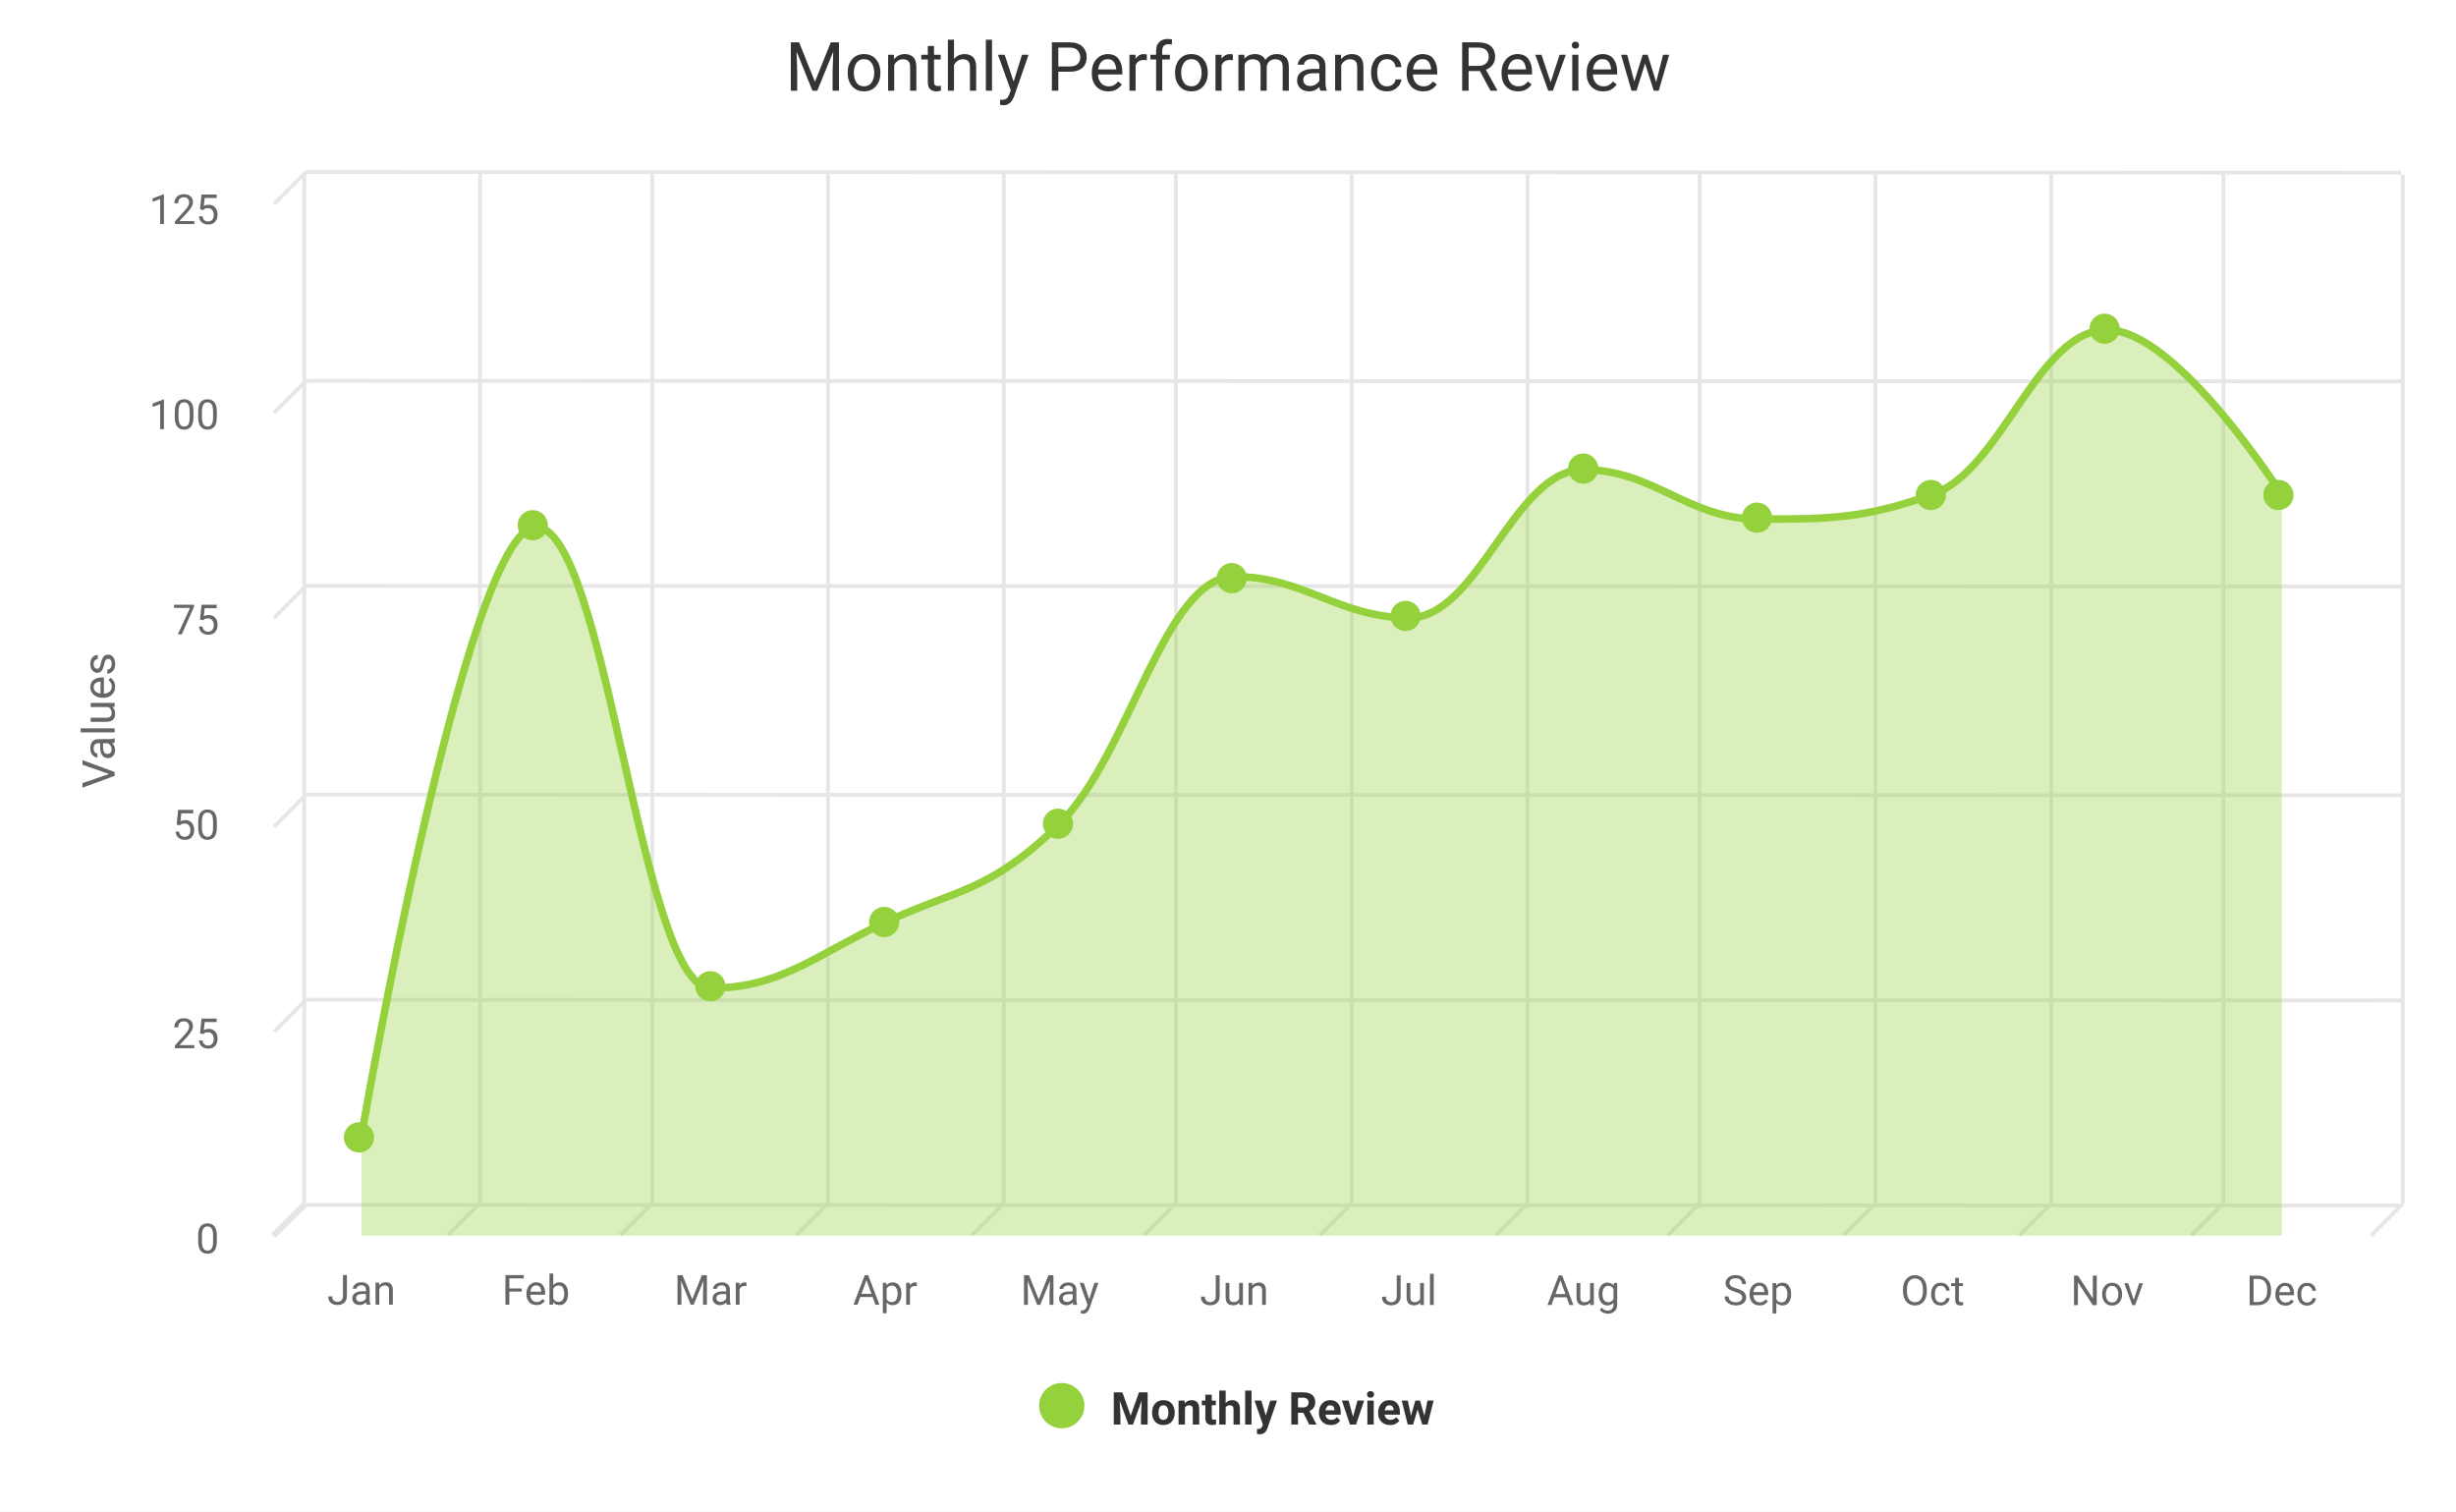
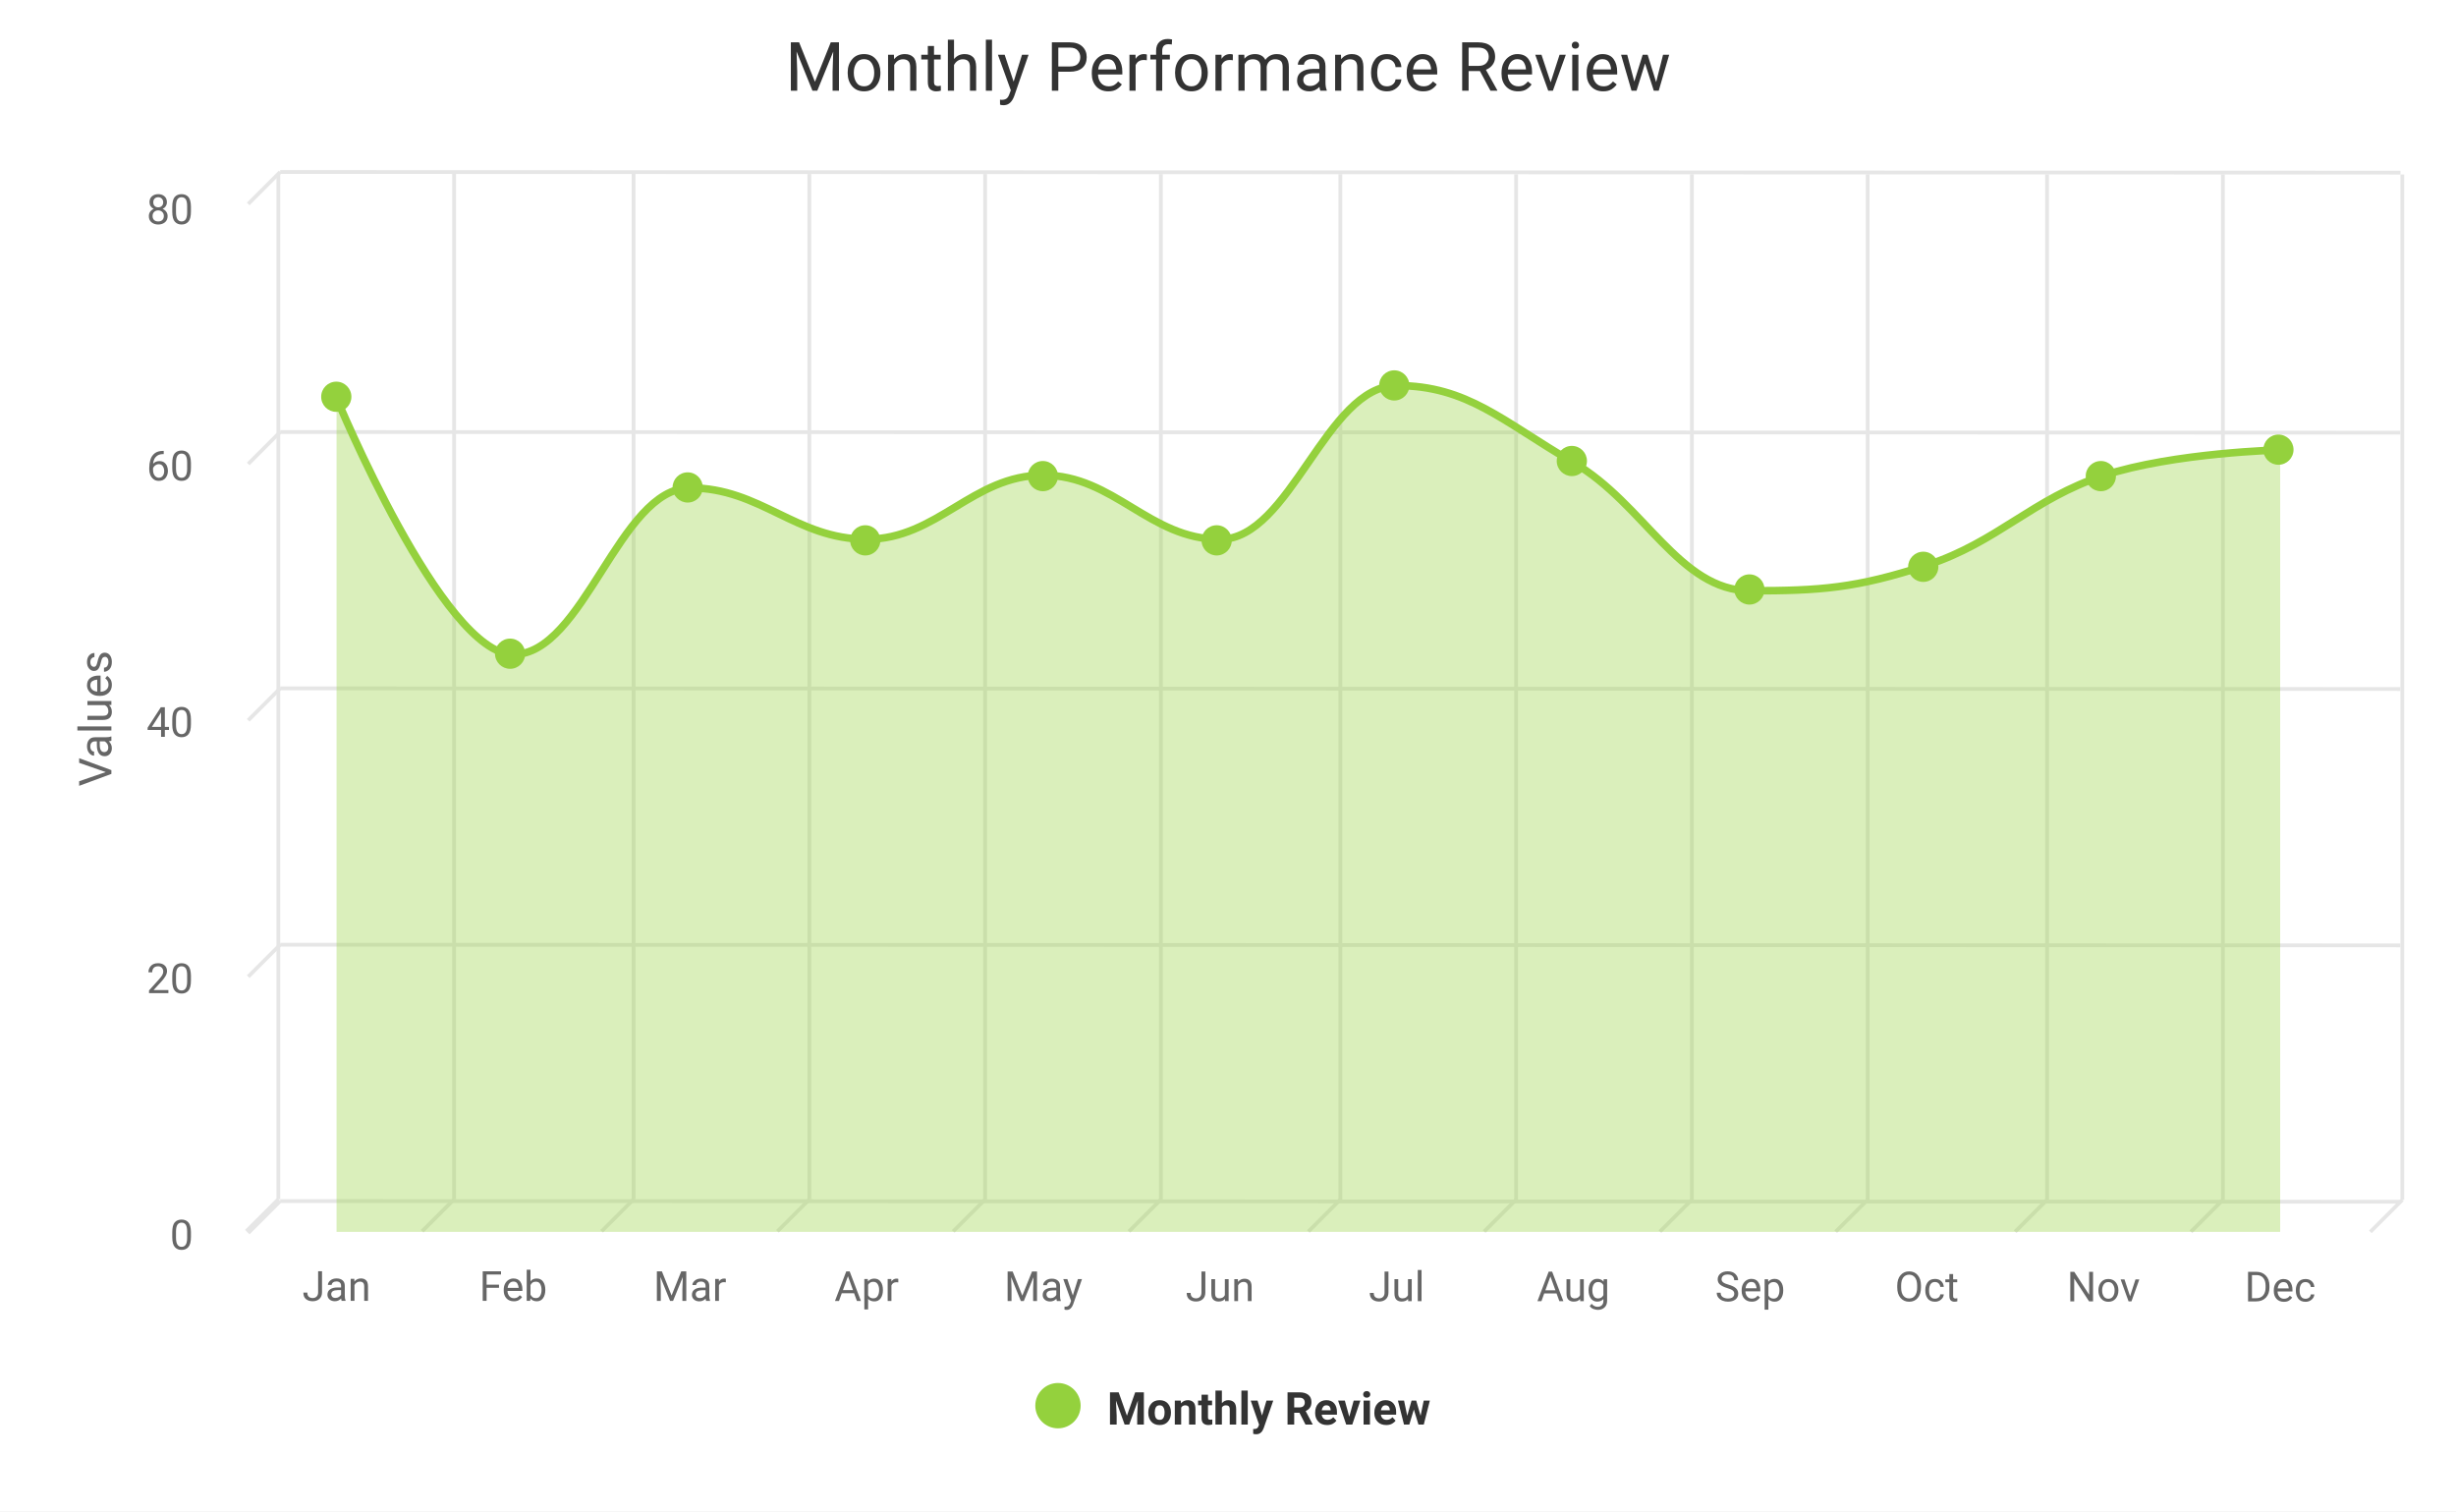
<svg xmlns="http://www.w3.org/2000/svg" version="1.1" class="highcharts-root" style="font-family: Roboto; font-size: 12px;" width="650" height="400" viewBox="0 0 650 400" aria-label="Interactive chart" aria-hidden="false">
  <defs aria-hidden="true">
-     <clipPath id="highcharts-kb8c72h-1130-">
+     <clipPath id="highcharts-o9u6zjk-2041-">
      <rect x="0" y="0" width="650" height="400" fill="none" />
    </clipPath>
-     <clipPath id="highcharts-kb8c72h-1143-">
+     <clipPath id="highcharts-o9u6zjk-2054-">
      <rect x="0" y="0" width="650" height="400" fill="none" />
    </clipPath>
  </defs>
  <rect fill="#ffffff" class="highcharts-background" x="0" y="0" width="650" height="400" rx="0" ry="0" aria-hidden="true" />
  <g stroke-linejoin="round" class="highcharts-3d-frame highcharts-3d-frame-bottom" data-z-index="-1000" aria-hidden="true">
-     <path fill="none" d="M 71.582 327.8 L 626.99 327.969 L 635.466 319.494 L 80.058 319.325 Z" visibility="hidden" />
-     <path fill="none" d="M 81.01 318.373 L 635.449 318.542 L 626.99 327 L 72.551 326.831 Z" />
-     <path fill="none" d="M 71.582 327.8 L 80.058 319.325 L 81.01 318.373 L 72.551 326.831 Z" visibility="hidden" />
-     <path fill="none" d="M 635.466 319.494 L 626.99 327.969 L 626.99 327 L 635.449 318.542 Z" />
-     <path fill="none" d="M 626.99 327.969 L 71.582 327.8 L 72.551 326.831 L 626.99 327 Z" />
-     <path fill="none" d="M 80.058 319.325 L 635.466 319.494 L 635.449 318.542 L 81.01 318.373 Z" visibility="hidden" />
+     <path fill="none" d="M 64.723 326.798 L 626.85 326.969 L 635.325 318.495 L 73.198 318.324 Z" visibility="hidden" />
+     <path fill="none" d="M 74.15 317.372 L 635.308 317.543 L 626.85 326 L 65.692 325.829 Z" />
+     <path fill="none" d="M 64.723 326.798 L 73.198 318.324 L 74.15 317.372 L 65.692 325.829 Z" visibility="hidden" />
+     <path fill="none" d="M 635.325 318.495 L 626.85 326.969 L 626.85 326 L 635.308 317.543 Z" />
+     <path fill="none" d="M 626.85 326.969 L 64.723 326.798 L 65.692 325.829 L 626.85 326 Z" />
+     <path fill="none" d="M 73.198 318.324 L 635.325 318.495 L 635.308 317.543 L 74.15 317.372 Z" visibility="hidden" />
  </g>
  <g stroke-linejoin="round" class="highcharts-3d-frame highcharts-3d-frame-left" data-z-index="-1000" aria-hidden="true">
-     <path fill="none" d="M 71.582 327.8 L 72.551 326.831 L 81.01 318.373 L 80.058 319.325 Z" visibility="hidden" />
-     <path fill="none" d="M 80.058 45.983 L 81.01 46 L 72.551 54.458 L 71.582 54.458 Z" />
-     <path fill="none" d="M 80.058 319.325 L 80.058 45.983 L 71.582 54.458 L 71.582 327.8 Z" visibility="hidden" />
-     <path fill="none" d="M 81.01 46 L 81.01 318.373 L 72.551 326.831 L 72.551 54.458 Z" />
-     <path fill="none" d="M 71.582 327.8 L 71.582 54.458 L 72.551 54.458 L 72.551 326.831 Z" />
-     <path fill="none" d="M 80.058 45.983 L 80.058 319.325 L 81.01 318.373 L 81.01 46 Z" visibility="hidden" />
+     <path fill="none" d="M 64.723 326.798 L 65.692 325.829 L 74.15 317.372 L 73.198 318.324 Z" visibility="hidden" />
+     <path fill="none" d="M 73.198 45.983 L 74.15 46 L 65.692 54.457 L 64.723 54.457 Z" />
+     <path fill="none" d="M 73.198 318.324 L 73.198 45.983 L 64.723 54.457 L 64.723 326.798 Z" visibility="hidden" />
+     <path fill="none" d="M 74.15 46 L 74.15 317.372 L 65.692 325.829 L 65.692 54.457 Z" />
+     <path fill="none" d="M 64.723 326.798 L 64.723 54.457 L 65.692 54.457 L 65.692 325.829 Z" />
+     <path fill="none" d="M 73.198 45.983 L 73.198 318.324 L 74.15 317.372 L 74.15 46 Z" visibility="hidden" />
  </g>
  <g stroke-linejoin="round" class="highcharts-3d-frame highcharts-3d-frame-back" data-z-index="-1000" aria-hidden="true">
-     <path fill="none" d="M 635.466 319.494 L 80.058 319.325 L 81.01 318.373 L 635.449 318.542 Z" visibility="hidden" />
-     <path fill="none" d="M 80.058 45.983 L 635.466 46.152 L 635.449 46.169 L 81.01 46 Z" />
-     <path fill="none" d="M 80.058 319.325 L 80.058 45.983 L 81.01 46 L 81.01 318.373 Z" visibility="hidden" />
-     <path fill="none" d="M 635.466 46.152 L 635.466 319.494 L 635.449 318.542 L 635.449 46.169 Z" />
-     <path fill="none" d="M 81.01 46 L 635.449 46.169 L 635.449 318.542 L 81.01 318.373 Z" />
-     <path fill="none" d="M 80.058 319.325 L 635.466 319.494 L 635.466 46.152 L 80.058 45.983 Z" visibility="hidden" />
+     <path fill="none" d="M 635.325 318.495 L 73.198 318.324 L 74.15 317.372 L 635.308 317.543 Z" visibility="hidden" />
+     <path fill="none" d="M 73.198 45.983 L 635.325 46.154 L 635.308 46.171 L 74.15 46 Z" />
+     <path fill="none" d="M 73.198 318.324 L 73.198 45.983 L 74.15 46 L 74.15 317.372 Z" visibility="hidden" />
+     <path fill="none" d="M 635.325 46.154 L 635.325 318.495 L 635.308 317.543 L 635.308 46.171 Z" />
+     <path fill="none" d="M 74.15 46 L 635.308 46.171 L 635.308 317.543 L 74.15 317.372 Z" />
+     <path fill="none" d="M 73.198 318.324 L 635.325 318.495 L 635.325 46.154 L 73.198 45.983 Z" visibility="hidden" />
  </g>
-   <rect fill="none" class="highcharts-plot-background" x="68" y="46" width="572" height="281" aria-hidden="true" />
+   <rect fill="none" class="highcharts-plot-background" x="61" y="46" width="579" height="280" aria-hidden="true" />
  <g class="highcharts-pane-group" data-z-index="0" aria-hidden="true" />
  <g class="highcharts-grid highcharts-xaxis-grid" data-z-index="1" aria-hidden="true">
-     <path fill="none" stroke="#e6e6e6" stroke-width="1" stroke-dasharray="none" data-z-index="1" class="highcharts-grid-line" d="M 127.052 46.014 L 127.052 318.387 M 118.593 326.845 L 127.052 318.387" opacity="1" />
-     <path fill="none" stroke="#e6e6e6" stroke-width="1" stroke-dasharray="none" data-z-index="1" class="highcharts-grid-line" d="M 172.609 46.028 L 172.609 318.401 M 164.15 326.859 L 172.609 318.401" opacity="1" />
-     <path fill="none" stroke="#e6e6e6" stroke-width="1" stroke-dasharray="none" data-z-index="1" class="highcharts-grid-line" d="M 219.135 46.042 L 219.135 318.415 M 210.676 326.873 L 219.135 318.415" opacity="1" />
-     <path fill="none" stroke="#e6e6e6" stroke-width="1" stroke-dasharray="none" data-z-index="1" class="highcharts-grid-line" d="M 265.662 46.056 L 265.662 318.429 M 257.202 326.887 L 265.662 318.429" opacity="1" />
-     <path fill="none" stroke="#e6e6e6" stroke-width="1" stroke-dasharray="none" data-z-index="1" class="highcharts-grid-line" d="M 311.219 46.07 L 311.219 318.443 M 302.759 326.901 L 311.219 318.443" opacity="1" />
-     <path fill="none" stroke="#e6e6e6" stroke-width="1" stroke-dasharray="none" data-z-index="1" class="highcharts-grid-line" d="M 357.745 46.084 L 357.745 318.457 M 349.286 326.915 L 357.745 318.457" opacity="1" />
-     <path fill="none" stroke="#e6e6e6" stroke-width="1" stroke-dasharray="none" data-z-index="1" class="highcharts-grid-line" d="M 404.271 46.098 L 404.271 318.471 M 395.812 326.93 L 404.271 318.471" opacity="1" />
-     <path fill="none" stroke="#e6e6e6" stroke-width="1" stroke-dasharray="none" data-z-index="1" class="highcharts-grid-line" d="M 449.828 46.112 L 449.828 318.485 M 441.369 326.943 L 449.828 318.485" opacity="1" />
-     <path fill="none" stroke="#e6e6e6" stroke-width="1" stroke-dasharray="none" data-z-index="1" class="highcharts-grid-line" d="M 496.355 46.127 L 496.355 318.499 M 487.895 326.958 L 496.355 318.499" opacity="1" />
-     <path fill="none" stroke="#e6e6e6" stroke-width="1" stroke-dasharray="none" data-z-index="1" class="highcharts-grid-line" d="M 542.881 46.141 L 542.881 318.514 M 534.422 326.972 L 542.881 318.514" opacity="1" />
-     <path fill="none" stroke="#e6e6e6" stroke-width="1" stroke-dasharray="none" data-z-index="1" class="highcharts-grid-line" d="M 588.438 46.155 L 588.438 318.527 M 579.979 326.986 L 588.438 318.527" opacity="1" />
-     <path fill="none" stroke="#e6e6e6" stroke-width="1" stroke-dasharray="none" data-z-index="1" class="highcharts-grid-line" d="M 635.934 46.169 L 635.934 318.542 M 627.474 327 L 635.934 318.542" opacity="1" />
-     <path fill="none" stroke="#e6e6e6" stroke-width="1" stroke-dasharray="none" data-z-index="1" class="highcharts-grid-line" d="M 80.526 46 L 80.526 318.373 M 72.066 326.831 L 80.526 318.373" opacity="1" />
+     <path fill="none" stroke="#e6e6e6" stroke-width="1" stroke-dasharray="none" data-z-index="1" class="highcharts-grid-line" d="M 120.187 46.014 L 120.187 317.386 M 111.728 325.843 L 120.187 317.386" opacity="1" />
+     <path fill="none" stroke="#e6e6e6" stroke-width="1" stroke-dasharray="none" data-z-index="1" class="highcharts-grid-line" d="M 167.677 46.028 L 167.677 317.4 M 159.218 325.858 L 167.677 317.4" opacity="1" />
+     <path fill="none" stroke="#e6e6e6" stroke-width="1" stroke-dasharray="none" data-z-index="1" class="highcharts-grid-line" d="M 214.197 46.043 L 214.197 317.414 M 205.739 325.872 L 214.197 317.414" opacity="1" />
+     <path fill="none" stroke="#e6e6e6" stroke-width="1" stroke-dasharray="none" data-z-index="1" class="highcharts-grid-line" d="M 260.718 46.057 L 260.718 317.429 M 252.26 325.886 L 260.718 317.429" opacity="1" />
+     <path fill="none" stroke="#e6e6e6" stroke-width="1" stroke-dasharray="none" data-z-index="1" class="highcharts-grid-line" d="M 307.239 46.071 L 307.239 317.443 M 298.781 325.9 L 307.239 317.443" opacity="1" />
+     <path fill="none" stroke="#e6e6e6" stroke-width="1" stroke-dasharray="none" data-z-index="1" class="highcharts-grid-line" d="M 354.729 46.085 L 354.729 317.457 M 346.271 325.915 L 354.729 317.457" opacity="1" />
+     <path fill="none" stroke="#e6e6e6" stroke-width="1" stroke-dasharray="none" data-z-index="1" class="highcharts-grid-line" d="M 401.25 46.1 L 401.25 317.471 M 392.792 325.929 L 401.25 317.471" opacity="1" />
+     <path fill="none" stroke="#e6e6e6" stroke-width="1" stroke-dasharray="none" data-z-index="1" class="highcharts-grid-line" d="M 447.771 46.114 L 447.771 317.486 M 439.312 325.943 L 447.771 317.486" opacity="1" />
+     <path fill="none" stroke="#e6e6e6" stroke-width="1" stroke-dasharray="none" data-z-index="1" class="highcharts-grid-line" d="M 494.292 46.128 L 494.292 317.5 M 485.833 325.957 L 494.292 317.5" opacity="1" />
+     <path fill="none" stroke="#e6e6e6" stroke-width="1" stroke-dasharray="none" data-z-index="1" class="highcharts-grid-line" d="M 541.782 46.142 L 541.782 317.514 M 533.323 325.972 L 541.782 317.514" opacity="1" />
+     <path fill="none" stroke="#e6e6e6" stroke-width="1" stroke-dasharray="none" data-z-index="1" class="highcharts-grid-line" d="M 588.303 46.157 L 588.303 317.528 M 579.844 325.986 L 588.303 317.528" opacity="1" />
+     <path fill="none" stroke="#e6e6e6" stroke-width="1" stroke-dasharray="none" data-z-index="1" class="highcharts-grid-line" d="M 635.793 46.171 L 635.793 317.543 M 627.334 326 L 635.793 317.543" opacity="1" />
+     <path fill="none" stroke="#e6e6e6" stroke-width="1" stroke-dasharray="none" data-z-index="1" class="highcharts-grid-line" d="M 73.666 46 L 73.666 317.372 M 65.207 325.829 L 73.666 317.372" opacity="1" />
  </g>
  <g class="highcharts-grid highcharts-zaxis-grid" data-z-index="1" aria-hidden="true" />
  <g class="highcharts-grid highcharts-yaxis-grid" data-z-index="1" aria-hidden="true">
-     <path fill="none" stroke="#e6e6e6" stroke-width="1" stroke-dasharray="none" data-z-index="1" class="highcharts-grid-line" d="M 81.01 318.857 L 635.449 319.026 M 72.551 327.316 L 81.01 318.857" opacity="1" />
-     <path fill="none" stroke="#e6e6e6" stroke-width="1" stroke-dasharray="none" data-z-index="1" class="highcharts-grid-line" d="M 81.01 264.577 L 635.449 264.746 M 72.551 273.035 L 81.01 264.577" opacity="1" />
-     <path fill="none" stroke="#e6e6e6" stroke-width="1" stroke-dasharray="none" data-z-index="1" class="highcharts-grid-line" d="M 81.01 210.296 L 635.449 210.465 M 72.551 218.754 L 81.01 210.296" opacity="1" />
-     <path fill="none" stroke="#e6e6e6" stroke-width="1" stroke-dasharray="none" data-z-index="1" class="highcharts-grid-line" d="M 81.01 155.046 L 635.449 155.215 M 72.551 163.504 L 81.01 155.046" opacity="1" />
-     <path fill="none" stroke="#e6e6e6" stroke-width="1" stroke-dasharray="none" data-z-index="1" class="highcharts-grid-line" d="M 81.01 100.765 L 635.449 100.934 M 72.551 109.224 L 81.01 100.765" opacity="1" />
-     <path fill="none" stroke="#e6e6e6" stroke-width="1" stroke-dasharray="none" data-z-index="1" class="highcharts-grid-line" d="M 81.01 45.515 L 635.449 45.684 M 72.551 53.974 L 81.01 45.515" opacity="1" />
+     <path fill="none" stroke="#e6e6e6" stroke-width="1" stroke-dasharray="none" data-z-index="1" class="highcharts-grid-line" d="M 74.15 317.856 L 635.308 318.027 M 65.692 326.314 L 74.15 317.856" opacity="1" />
+     <path fill="none" stroke="#e6e6e6" stroke-width="1" stroke-dasharray="none" data-z-index="1" class="highcharts-grid-line" d="M 74.15 250.013 L 635.308 250.184 M 65.692 258.471 L 74.15 250.013" opacity="1" />
+     <path fill="none" stroke="#e6e6e6" stroke-width="1" stroke-dasharray="none" data-z-index="1" class="highcharts-grid-line" d="M 74.15 182.17 L 635.308 182.341 M 65.692 190.628 L 74.15 182.17" opacity="1" />
+     <path fill="none" stroke="#e6e6e6" stroke-width="1" stroke-dasharray="none" data-z-index="1" class="highcharts-grid-line" d="M 74.15 114.328 L 635.308 114.498 M 65.692 122.785 L 74.15 114.328" opacity="1" />
+     <path fill="none" stroke="#e6e6e6" stroke-width="1" stroke-dasharray="none" data-z-index="1" class="highcharts-grid-line" d="M 74.15 45.515 L 635.308 45.686 M 65.692 53.973 L 74.15 45.515" opacity="1" />
  </g>
-   <rect fill="none" class="highcharts-plot-border" data-z-index="1" x="68" y="46" width="572" height="281" aria-hidden="true" />
+   <rect fill="none" class="highcharts-plot-border" data-z-index="1" x="61" y="46" width="579" height="280" aria-hidden="true" />
  <g class="highcharts-axis highcharts-xaxis" data-z-index="2" aria-hidden="true">
    <path fill="none" class="highcharts-axis-line" stroke="#ccd6eb" stroke-width="1" data-z-index="7" d="M 0 0" />
  </g>
  <g class="highcharts-axis highcharts-zaxis" data-z-index="2" aria-hidden="true">
    <path fill="none" class="highcharts-axis-line" data-z-index="7" d="M 0 0" />
  </g>
  <g class="highcharts-axis highcharts-yaxis" data-z-index="2" aria-hidden="true">
-     <text x="30.35" data-z-index="7" text-anchor="middle" transform="translate(0,0) rotate(270 30.34972 190.6447)" class="highcharts-axis-title" style="color: rgb(102, 102, 102); fill: rgb(102, 102, 102);" y="190.645" z="12.55">Values</text>
+     <text x="29.478" data-z-index="7" text-anchor="middle" transform="translate(0,0) rotate(270 29.47804 190.1432)" class="highcharts-axis-title" style="color: rgb(102, 102, 102); fill: rgb(102, 102, 102);" y="190.143" z="12.637">Values</text>
    <path fill="none" class="highcharts-axis-line" data-z-index="7" d="M 0 0" />
  </g>
  <g class="highcharts-series-group" data-z-index="3" aria-hidden="false">
-     <g class="highcharts-series highcharts-series-0 highcharts-areaspline-series" data-z-index="0.1" opacity="1" transform="translate(68,46) scale(1 1)" clip-path="url(#highcharts-kb8c72h-1143-)" aria-hidden="true">
-       <path fill="rgb(148,209,61)" fill-opacity="0.35" d="M 27.653 254.69 C 27.653 254.69 55.374 93.46 73.856 93.46 C 92.337 93.46 101.578 215.497 120.059 215.497 C 138.54 215.497 147.781 206.789 166.262 198.079 C 184.743 189.369 193.984 190.243 212.465 171.945 C 230.947 153.647 240.187 106.59 258.669 106.59 C 277.15 106.59 286.391 117.499 304.872 117.499 C 323.353 117.499 332.594 78.291 351.075 78.291 C 369.556 78.291 378.797 91.379 397.278 91.379 C 415.76 91.379 425 91.379 443.481 84.856 C 461.963 78.334 471.203 41.291 489.685 41.291 C 508.166 41.291 535.888 84.885 535.888 84.885 L 535.888 281 C 535.888 281 508.166 281 489.685 281 C 471.203 281 461.963 281 443.481 281 C 425 281 415.76 281 397.278 281 C 378.797 281 369.556 281 351.075 281 C 332.594 281 323.353 281 304.872 281 C 286.391 281 277.15 281 258.669 281 C 240.187 281 230.947 281 212.465 281 C 193.984 281 184.743 281 166.262 281 C 147.781 281 138.54 281 120.059 281 C 101.578 281 92.337 281 73.856 281 C 55.374 281 27.653 281 27.653 281 Z" class="highcharts-area" data-z-index="0" />
-       <path fill="none" d="M 27.653 254.69 C 27.653 254.69 55.374 93.46 73.856 93.46 C 92.337 93.46 101.578 215.497 120.059 215.497 C 138.54 215.497 147.781 206.789 166.262 198.079 C 184.743 189.369 193.984 190.243 212.465 171.945 C 230.947 153.647 240.187 106.59 258.669 106.59 C 277.15 106.59 286.391 117.499 304.872 117.499 C 323.353 117.499 332.594 78.291 351.075 78.291 C 369.556 78.291 378.797 91.379 397.278 91.379 C 415.76 91.379 425 91.379 443.481 84.856 C 461.963 78.334 471.203 41.291 489.685 41.291 C 508.166 41.291 535.888 84.885 535.888 84.885" class="highcharts-graph" data-z-index="1" stroke="#94d13d" stroke-width="2" stroke-linejoin="round" stroke-linecap="round" />
+     <g class="highcharts-series highcharts-series-0 highcharts-areaspline-series" data-z-index="0.1" opacity="1" transform="translate(61,46) scale(1 1)" clip-path="url(#highcharts-o9u6zjk-2054-)" aria-hidden="true">
+       <path fill="rgb(148,209,61)" fill-opacity="0.35" d="M 28.073 59.347 C 28.073 59.347 56.131 127.204 74.836 127.204 C 93.542 127.204 102.894 83.12 121.6 83.12 C 140.305 83.12 149.658 96.703 168.363 96.703 C 187.068 96.703 196.421 79.756 215.126 79.756 C 233.831 79.756 243.184 96.731 261.889 96.731 C 280.594 96.731 289.947 56.04 308.652 56.04 C 327.358 56.04 336.71 65.547 355.415 76.407 C 374.121 87.268 383.473 110.343 402.179 110.343 C 420.884 110.343 430.237 109.673 448.942 103.573 C 467.647 97.473 477 85.942 495.705 79.842 C 514.41 73.742 542.468 73.072 542.468 73.072 L 542.468 280 C 542.468 280 514.41 280 495.705 280 C 477 280 467.647 280 448.942 280 C 430.237 280 420.884 280 402.179 280 C 383.473 280 374.121 280 355.415 280 C 336.71 280 327.358 280 308.652 280 C 289.947 280 280.594 280 261.889 280 C 243.184 280 233.831 280 215.126 280 C 196.421 280 187.068 280 168.363 280 C 149.658 280 140.305 280 121.6 280 C 102.894 280 93.542 280 74.836 280 C 56.131 280 28.073 280 28.073 280 Z" class="highcharts-area" data-z-index="0" />
+       <path fill="none" d="M 28.073 59.347 C 28.073 59.347 56.131 127.204 74.836 127.204 C 93.542 127.204 102.894 83.12 121.6 83.12 C 140.305 83.12 149.658 96.703 168.363 96.703 C 187.068 96.703 196.421 79.756 215.126 79.756 C 233.831 79.756 243.184 96.731 261.889 96.731 C 280.594 96.731 289.947 56.04 308.652 56.04 C 327.358 56.04 336.71 65.547 355.415 76.407 C 374.121 87.268 383.473 110.343 402.179 110.343 C 420.884 110.343 430.237 109.673 448.942 103.573 C 467.647 97.473 477 85.942 495.705 79.842 C 514.41 73.742 542.468 73.072 542.468 73.072" class="highcharts-graph" data-z-index="1" stroke="#94d13d" stroke-width="2" stroke-linejoin="round" stroke-linecap="round" />
    </g>
-     <g class="highcharts-markers highcharts-series-0 highcharts-areaspline-series" data-z-index="0.1" opacity="1" transform="translate(68,46) scale(1 1)" clip-path="none" aria-hidden="false">
-       <path fill="#94d13d" d="M 27 259 A 4 4 0 1 1 27.004 259 Z" opacity="1" class="highcharts-point" tabindex="-1" role="img" aria-label="Jan, 12 units. Monthly Review." style="outline: none;" />
-       <path fill="#94d13d" d="M 73 97 A 4 4 0 1 1 73.004 97 Z" opacity="1" class="highcharts-point" tabindex="-1" role="img" aria-label="Feb, 86 units. Monthly Review." style="outline: none;" />
-       <path fill="#94d13d" d="M 120 219 A 4 4 0 1 1 120.004 219 Z" opacity="1" class="highcharts-point" tabindex="-1" role="img" aria-label="Mar, 30 units. Monthly Review." style="outline: none;" />
-       <path fill="#94d13d" d="M 166 202 A 4 4 0 1 1 166.004 202 Z" opacity="1" class="highcharts-point" tabindex="-1" role="img" aria-label="Apr, 38 units. Monthly Review." style="outline: none;" />
-       <path fill="#94d13d" d="M 212 176 A 4 4 0 1 1 212.004 176 Z" opacity="1" class="highcharts-point" tabindex="-1" role="img" aria-label="May, 50 units. Monthly Review." style="outline: none;" />
-       <path fill="#94d13d" d="M 258 111 A 4 4 0 1 1 258.004 111 Z" opacity="1" class="highcharts-point" tabindex="-1" role="img" aria-label="Jun, 80 units. Monthly Review." style="outline: none;" />
-       <path fill="#94d13d" d="M 304 121 A 4 4 0 1 1 304.004 121 Z" opacity="1" class="highcharts-point" tabindex="-1" role="img" aria-label="Jul, 75 units. Monthly Review." style="outline: none;" />
-       <path fill="#94d13d" d="M 351 82 A 4 4 0 1 1 351.004 82 Z" opacity="1" class="highcharts-point" tabindex="-1" role="img" aria-label="Aug, 93 units. Monthly Review." style="outline: none;" />
-       <path fill="#94d13d" d="M 397 95 A 4 4 0 1 1 397.004 95 Z" opacity="1" class="highcharts-point" tabindex="-1" role="img" aria-label="Sep, 87 units. Monthly Review." style="outline: none;" />
-       <path fill="#94d13d" d="M 443 89 A 4 4 0 1 1 443.004 89 Z" opacity="1" class="highcharts-point" tabindex="-1" role="img" aria-label="Oct, 90 units. Monthly Review." style="outline: none;" />
-       <path fill="#94d13d" d="M 489 45 A 4 4 0 1 1 489.004 45 Z" opacity="1" class="highcharts-point" tabindex="-1" role="img" aria-label="Nov, 110 units. Monthly Review." style="outline: none;" />
-       <path fill="#94d13d" d="M 535 89 A 4 4 0 1 1 535.004 89 Z" opacity="1" class="highcharts-point" tabindex="-1" role="img" aria-label="Dec, 90 units. Monthly Review." style="outline: none;" />
+     <g class="highcharts-markers highcharts-series-0 highcharts-areaspline-series" data-z-index="0.1" opacity="1" transform="translate(61,46) scale(1 1)" clip-path="none" aria-hidden="false">
+       <path fill="#94d13d" d="M 28 63 A 4 4 0 1 1 28.004 63 Z" opacity="1" class="highcharts-point" tabindex="-1" role="img" aria-label="Jan, 65 units. Monthly Review." style="outline: none;" />
+       <path fill="#94d13d" d="M 74 131 A 4 4 0 1 1 74.004 131 Z" opacity="1" class="highcharts-point" tabindex="-1" role="img" aria-label="Feb, 45 units. Monthly Review." style="outline: none;" />
+       <path fill="#94d13d" d="M 121 87 A 4 4 0 1 1 121.004 87 Z" opacity="1" class="highcharts-point" tabindex="-1" role="img" aria-label="Mar, 58 units. Monthly Review." style="outline: none;" />
+       <path fill="#94d13d" d="M 168 101 A 4 4 0 1 1 168.004 101 Z" opacity="1" class="highcharts-point" tabindex="-1" role="img" aria-label="Apr, 54 units. Monthly Review." style="outline: none;" />
+       <path fill="#94d13d" d="M 215 84 A 4 4 0 1 1 215.004 84 Z" opacity="1" class="highcharts-point" tabindex="-1" role="img" aria-label="May, 59 units. Monthly Review." style="outline: none;" />
+       <path fill="#94d13d" d="M 261 101 A 4 4 0 1 1 261.004 101 Z" opacity="1" class="highcharts-point" tabindex="-1" role="img" aria-label="Jun, 54 units. Monthly Review." style="outline: none;" />
+       <path fill="#94d13d" d="M 308 60 A 4 4 0 1 1 308.004 60 Z" opacity="1" class="highcharts-point" tabindex="-1" role="img" aria-label="Jul, 66 units. Monthly Review." style="outline: none;" />
+       <path fill="#94d13d" d="M 355 80 A 4 4 0 1 1 355.004 80 Z" opacity="1" class="highcharts-point" tabindex="-1" role="img" aria-label="Aug, 60 units. Monthly Review." style="outline: none;" />
+       <path fill="#94d13d" d="M 402 114 A 4 4 0 1 1 402.004 114 Z" opacity="1" class="highcharts-point" tabindex="-1" role="img" aria-label="Sep, 50 units. Monthly Review." style="outline: none;" />
+       <path fill="#94d13d" d="M 448 108 A 4 4 0 1 1 448.004 108 Z" opacity="1" class="highcharts-point" tabindex="-1" role="img" aria-label="Oct, 52 units. Monthly Review." style="outline: none;" />
+       <path fill="#94d13d" d="M 495 84 A 4 4 0 1 1 495.004 84 Z" opacity="1" class="highcharts-point" tabindex="-1" role="img" aria-label="Nov, 59 units. Monthly Review." style="outline: none;" />
+       <path fill="#94d13d" d="M 542 77 A 4 4 0 1 1 542.004 77 Z" opacity="1" class="highcharts-point" tabindex="-1" role="img" aria-label="Dec, 61 units. Monthly Review." style="outline: none;" />
    </g>
  </g>
  <text x="325" text-anchor="middle" class="highcharts-title" data-z-index="4" style="color: rgb(51, 51, 51); font-size: 18px; fill: rgb(51, 51, 51);" y="24" aria-hidden="true">Monthly Performance Review</text>
  <text x="325" text-anchor="middle" class="highcharts-subtitle" data-z-index="4" style="color: rgb(102, 102, 102); fill: rgb(102, 102, 102);" y="45" aria-hidden="true" />
  <text x="10" text-anchor="start" class="highcharts-caption" data-z-index="4" style="color: rgb(102, 102, 102); fill: rgb(102, 102, 102);" y="397" aria-hidden="true" />
-   <g class="highcharts-legend highcharts-no-tooltip" data-z-index="7" transform="translate(265,359)" aria-hidden="true">
-     <rect fill="none" class="highcharts-legend-box" rx="0" ry="0" x="0" y="0" width="120" height="26" />
+   <g class="highcharts-legend highcharts-no-tooltip" data-z-index="7" transform="translate(264,359)" aria-hidden="true">
+     <rect fill="none" class="highcharts-legend-box" rx="0" ry="0" x="0" y="0" width="121" height="26" />
    <g data-z-index="1">
      <g>
        <g class="highcharts-legend-item highcharts-areaspline-series highcharts-color-undefined highcharts-series-0" data-z-index="1" transform="translate(8,3)">
          <text x="21" text-anchor="start" data-z-index="2" y="15" style="color: rgb(51, 51, 51); cursor: pointer; font-size: 12px; font-weight: bold; fill: rgb(51, 51, 51);">Monthly Review</text>
          <rect x="2" y="4" width="12" height="12" fill="#94d13d" rx="6" ry="6" class="highcharts-point" data-z-index="3" />
        </g>
      </g>
    </g>
  </g>
  <g class="highcharts-axis-labels highcharts-xaxis-labels" data-z-index="7" aria-hidden="true">
-     <text x="95.653" text-anchor="middle" transform="translate(0,0)" style="color: rgb(102, 102, 102); cursor: default; font-size: 11px; fill: rgb(102, 102, 102);" y="345.258" z="14.524" opacity="1">Jan</text>
-     <text x="141.856" text-anchor="middle" transform="translate(0,0)" style="color: rgb(102, 102, 102); cursor: default; font-size: 11px; fill: rgb(102, 102, 102);" y="345.272" z="13.718" opacity="1">Feb</text>
-     <text x="188.059" text-anchor="middle" transform="translate(0,0)" style="color: rgb(102, 102, 102); cursor: default; font-size: 11px; fill: rgb(102, 102, 102);" y="345.286" z="12.912" opacity="1">Mar</text>
-     <text x="234.262" text-anchor="middle" transform="translate(0,0)" style="color: rgb(102, 102, 102); cursor: default; font-size: 11px; fill: rgb(102, 102, 102);" y="345.3" z="12.105" opacity="1">Apr</text>
-     <text x="280.465" text-anchor="middle" transform="translate(0,0)" style="color: rgb(102, 102, 102); cursor: default; font-size: 11px; fill: rgb(102, 102, 102);" y="345.314" z="11.299" opacity="1">May</text>
-     <text x="326.669" text-anchor="middle" transform="translate(0,0)" style="color: rgb(102, 102, 102); cursor: default; font-size: 11px; fill: rgb(102, 102, 102);" y="345.328" z="10.493" opacity="1">Jun</text>
-     <text x="372.872" text-anchor="middle" transform="translate(0,0)" style="color: rgb(102, 102, 102); cursor: default; font-size: 11px; fill: rgb(102, 102, 102);" y="345.342" z="9.686" opacity="1">Jul</text>
-     <text x="419.075" text-anchor="middle" transform="translate(0,0)" style="color: rgb(102, 102, 102); cursor: default; font-size: 11px; fill: rgb(102, 102, 102);" y="345.356" z="8.88" opacity="1">Aug</text>
-     <text x="465.278" text-anchor="middle" transform="translate(0,0)" style="color: rgb(102, 102, 102); cursor: default; font-size: 11px; fill: rgb(102, 102, 102);" y="345.37" z="8.074" opacity="1">Sep</text>
-     <text x="511.481" text-anchor="middle" transform="translate(0,0)" style="color: rgb(102, 102, 102); cursor: default; font-size: 11px; fill: rgb(102, 102, 102);" y="345.384" z="7.267" opacity="1">Oct</text>
-     <text x="557.685" text-anchor="middle" transform="translate(0,0)" style="color: rgb(102, 102, 102); cursor: default; font-size: 11px; fill: rgb(102, 102, 102);" y="345.398" z="6.461" opacity="1">Nov</text>
-     <text x="603.888" text-anchor="middle" transform="translate(0,0)" style="color: rgb(102, 102, 102); cursor: default; font-size: 11px; fill: rgb(102, 102, 102);" y="345.412" z="5.655" opacity="1">Dec</text>
+     <text x="89.073" style="color: rgb(102, 102, 102); cursor: default; font-size: 11px; fill: rgb(102, 102, 102);" text-anchor="middle" transform="translate(0,0)" y="344.253" z="14.598" opacity="1">Jan</text>
+     <text x="135.836" style="color: rgb(102, 102, 102); cursor: default; font-size: 11px; fill: rgb(102, 102, 102);" text-anchor="middle" transform="translate(0,0)" y="344.268" z="13.782" opacity="1">Feb</text>
+     <text x="182.6" style="color: rgb(102, 102, 102); cursor: default; font-size: 11px; fill: rgb(102, 102, 102);" text-anchor="middle" transform="translate(0,0)" y="344.282" z="12.966" opacity="1">Mar</text>
+     <text x="229.363" style="color: rgb(102, 102, 102); cursor: default; font-size: 11px; fill: rgb(102, 102, 102);" text-anchor="middle" transform="translate(0,0)" y="344.296" z="12.149" opacity="1">Apr</text>
+     <text x="276.126" style="color: rgb(102, 102, 102); cursor: default; font-size: 11px; fill: rgb(102, 102, 102);" text-anchor="middle" transform="translate(0,0)" y="344.31" z="11.333" opacity="1">May</text>
+     <text x="322.889" style="color: rgb(102, 102, 102); cursor: default; font-size: 11px; fill: rgb(102, 102, 102);" text-anchor="middle" transform="translate(0,0)" y="344.325" z="10.517" opacity="1">Jun</text>
+     <text x="369.652" style="color: rgb(102, 102, 102); cursor: default; font-size: 11px; fill: rgb(102, 102, 102);" text-anchor="middle" transform="translate(0,0)" y="344.339" z="9.701" opacity="1">Jul</text>
+     <text x="416.415" style="color: rgb(102, 102, 102); cursor: default; font-size: 11px; fill: rgb(102, 102, 102);" text-anchor="middle" transform="translate(0,0)" y="344.353" z="8.885" opacity="1">Aug</text>
+     <text x="463.179" style="color: rgb(102, 102, 102); cursor: default; font-size: 11px; fill: rgb(102, 102, 102);" text-anchor="middle" transform="translate(0,0)" y="344.367" z="8.069" opacity="1">Sep</text>
+     <text x="509.942" style="color: rgb(102, 102, 102); cursor: default; font-size: 11px; fill: rgb(102, 102, 102);" text-anchor="middle" transform="translate(0,0)" y="344.382" z="7.253" opacity="1">Oct</text>
+     <text x="556.705" style="color: rgb(102, 102, 102); cursor: default; font-size: 11px; fill: rgb(102, 102, 102);" text-anchor="middle" transform="translate(0,0)" y="344.396" z="6.437" opacity="1">Nov</text>
+     <text x="603.468" style="color: rgb(102, 102, 102); cursor: default; font-size: 11px; fill: rgb(102, 102, 102);" text-anchor="middle" transform="translate(0,0)" y="344.41" z="5.62" opacity="1">Dec</text>
  </g>
  <g class="highcharts-axis-labels highcharts-zaxis-labels" data-z-index="7" aria-hidden="true" />
  <g class="highcharts-axis-labels highcharts-yaxis-labels" data-z-index="7" aria-hidden="true">
-     <text x="58.009" text-anchor="end" transform="translate(0,0)" style="color: rgb(102, 102, 102); cursor: default; font-size: 11px; fill: rgb(102, 102, 102);" y="331.678" z="15.012" opacity="1">0</text>
-     <text x="58.009" text-anchor="end" transform="translate(0,0)" style="color: rgb(102, 102, 102); cursor: default; font-size: 11px; fill: rgb(102, 102, 102);" y="277.397" z="14.065" opacity="1">25</text>
-     <text x="58.009" text-anchor="end" transform="translate(0,0)" style="color: rgb(102, 102, 102); cursor: default; font-size: 11px; fill: rgb(102, 102, 102);" y="222.147" z="13.1" opacity="1">50</text>
-     <text x="58.009" text-anchor="end" transform="translate(0,0)" style="color: rgb(102, 102, 102); cursor: default; font-size: 11px; fill: rgb(102, 102, 102);" y="167.866" z="12.153" opacity="1">75</text>
-     <text x="58.009" text-anchor="end" transform="translate(0,0)" style="color: rgb(102, 102, 102); cursor: default; font-size: 11px; fill: rgb(102, 102, 102);" y="113.585" z="11.205" opacity="1">100</text>
-     <text x="58.009" text-anchor="end" transform="translate(0,0)" style="color: rgb(102, 102, 102); cursor: default; font-size: 11px; fill: rgb(102, 102, 102);" y="59.305" z="10.258" opacity="1">125</text>
+     <text x="51.152" style="color: rgb(102, 102, 102); cursor: default; font-size: 11px; fill: rgb(102, 102, 102);" text-anchor="end" transform="translate(0,0)" y="330.675" z="15.09" opacity="1">0</text>
+     <text x="51.152" style="color: rgb(102, 102, 102); cursor: default; font-size: 11px; fill: rgb(102, 102, 102);" text-anchor="end" transform="translate(0,0)" y="262.832" z="13.906" opacity="1">20</text>
+     <text x="51.152" text-anchor="end" transform="translate(0,0)" style="color: rgb(102, 102, 102); cursor: default; font-size: 11px; fill: rgb(102, 102, 102);" y="194.989" z="12.722" opacity="1">40</text>
+     <text x="51.152" text-anchor="end" transform="translate(0,0)" style="color: rgb(102, 102, 102); cursor: default; font-size: 11px; fill: rgb(102, 102, 102);" y="127.146" z="11.538" opacity="1">60</text>
+     <text x="51.152" text-anchor="end" transform="translate(0,0)" style="color: rgb(102, 102, 102); cursor: default; font-size: 11px; fill: rgb(102, 102, 102);" y="59.303" z="10.354" opacity="1">80</text>
  </g>
  <g stroke-linejoin="round" class="highcharts-3d-frame highcharts-3d-frame-top" data-z-index="1000" aria-hidden="true">
-     <path fill="none" d="M 80.058 45.983 L 635.466 46.152 L 626.99 54.627 L 71.582 54.458 Z" visibility="hidden" />
-     <path fill="none" d="M 72.551 54.458 L 626.99 54.627 L 635.449 46.169 L 81.01 46 Z" visibility="hidden" />
-     <path fill="none" d="M 80.058 45.983 L 71.582 54.458 L 72.551 54.458 L 81.01 46 Z" visibility="hidden" />
-     <path fill="none" d="M 626.99 54.627 L 635.466 46.152 L 635.449 46.169 L 626.99 54.627 Z" visibility="hidden" />
-     <path fill="none" d="M 71.582 54.458 L 626.99 54.627 L 626.99 54.627 L 72.551 54.458 Z" visibility="hidden" />
-     <path fill="none" d="M 635.466 46.152 L 80.058 45.983 L 81.01 46 L 635.449 46.169 Z" visibility="hidden" />
+     <path fill="none" d="M 73.198 45.983 L 635.325 46.154 L 626.85 54.628 L 64.723 54.457 Z" visibility="hidden" />
+     <path fill="none" d="M 65.692 54.457 L 626.85 54.628 L 635.308 46.171 L 74.15 46 Z" visibility="hidden" />
+     <path fill="none" d="M 73.198 45.983 L 64.723 54.457 L 65.692 54.457 L 74.15 46 Z" visibility="hidden" />
+     <path fill="none" d="M 626.85 54.628 L 635.325 46.154 L 635.308 46.171 L 626.85 54.628 Z" visibility="hidden" />
+     <path fill="none" d="M 64.723 54.457 L 626.85 54.628 L 626.85 54.628 L 65.692 54.457 Z" visibility="hidden" />
+     <path fill="none" d="M 635.325 46.154 L 73.198 45.983 L 74.15 46 L 635.308 46.171 Z" visibility="hidden" />
  </g>
  <g stroke-linejoin="round" class="highcharts-3d-frame highcharts-3d-frame-right" data-z-index="1000" aria-hidden="true">
-     <path fill="none" d="M 635.466 319.494 L 635.449 318.542 L 626.99 327 L 626.99 327.969 Z" visibility="hidden" />
-     <path fill="none" d="M 626.99 54.627 L 626.99 54.627 L 635.449 46.169 L 635.466 46.152 Z" visibility="hidden" />
-     <path fill="none" d="M 626.99 54.627 L 626.99 327 L 635.449 318.542 L 635.449 46.169 Z" visibility="hidden" />
-     <path fill="none" d="M 626.99 327.969 L 626.99 54.627 L 635.466 46.152 L 635.466 319.494 Z" visibility="hidden" />
-     <path fill="none" d="M 626.99 54.627 L 626.99 327.969 L 626.99 327 L 626.99 54.627 Z" visibility="hidden" />
-     <path fill="none" d="M 635.466 319.494 L 635.466 46.152 L 635.449 46.169 L 635.449 318.542 Z" visibility="hidden" />
+     <path fill="none" d="M 635.325 318.495 L 635.308 317.543 L 626.85 326 L 626.85 326.969 Z" visibility="hidden" />
+     <path fill="none" d="M 626.85 54.628 L 626.85 54.628 L 635.308 46.171 L 635.325 46.154 Z" visibility="hidden" />
+     <path fill="none" d="M 626.85 54.628 L 626.85 326 L 635.308 317.543 L 635.308 46.171 Z" visibility="hidden" />
+     <path fill="none" d="M 626.85 326.969 L 626.85 54.628 L 635.325 46.154 L 635.325 318.495 Z" visibility="hidden" />
+     <path fill="none" d="M 626.85 54.628 L 626.85 326.969 L 626.85 326 L 626.85 54.628 Z" visibility="hidden" />
+     <path fill="none" d="M 635.325 318.495 L 635.325 46.154 L 635.308 46.171 L 635.308 317.543 Z" visibility="hidden" />
  </g>
  <g stroke-linejoin="round" class="highcharts-3d-frame highcharts-3d-frame-front" data-z-index="1000" aria-hidden="true">
-     <path fill="none" d="M 71.582 327.8 L 626.99 327.969 L 626.99 327 L 72.551 326.831 Z" visibility="hidden" />
-     <path fill="none" d="M 626.99 54.627 L 71.582 54.458 L 72.551 54.458 L 626.99 54.627 Z" visibility="hidden" />
-     <path fill="none" d="M 71.582 54.458 L 71.582 327.8 L 72.551 326.831 L 72.551 54.458 Z" visibility="hidden" />
-     <path fill="none" d="M 626.99 327.969 L 626.99 54.627 L 626.99 54.627 L 626.99 327 Z" visibility="hidden" />
-     <path fill="none" d="M 626.99 54.627 L 72.551 54.458 L 72.551 326.831 L 626.99 327 Z" visibility="hidden" />
-     <path fill="none" d="M 626.99 327.969 L 71.582 327.8 L 71.582 54.458 L 626.99 54.627 Z" visibility="hidden" />
+     <path fill="none" d="M 64.723 326.798 L 626.85 326.969 L 626.85 326 L 65.692 325.829 Z" visibility="hidden" />
+     <path fill="none" d="M 626.85 54.628 L 64.723 54.457 L 65.692 54.457 L 626.85 54.628 Z" visibility="hidden" />
+     <path fill="none" d="M 64.723 54.457 L 64.723 326.798 L 65.692 325.829 L 65.692 54.457 Z" visibility="hidden" />
+     <path fill="none" d="M 626.85 326.969 L 626.85 54.628 L 626.85 54.628 L 626.85 326 Z" visibility="hidden" />
+     <path fill="none" d="M 626.85 54.628 L 65.692 54.457 L 65.692 325.829 L 626.85 326 Z" visibility="hidden" />
+     <path fill="none" d="M 626.85 326.969 L 64.723 326.798 L 64.723 54.457 L 626.85 54.628 Z" visibility="hidden" />
  </g>
</svg>
